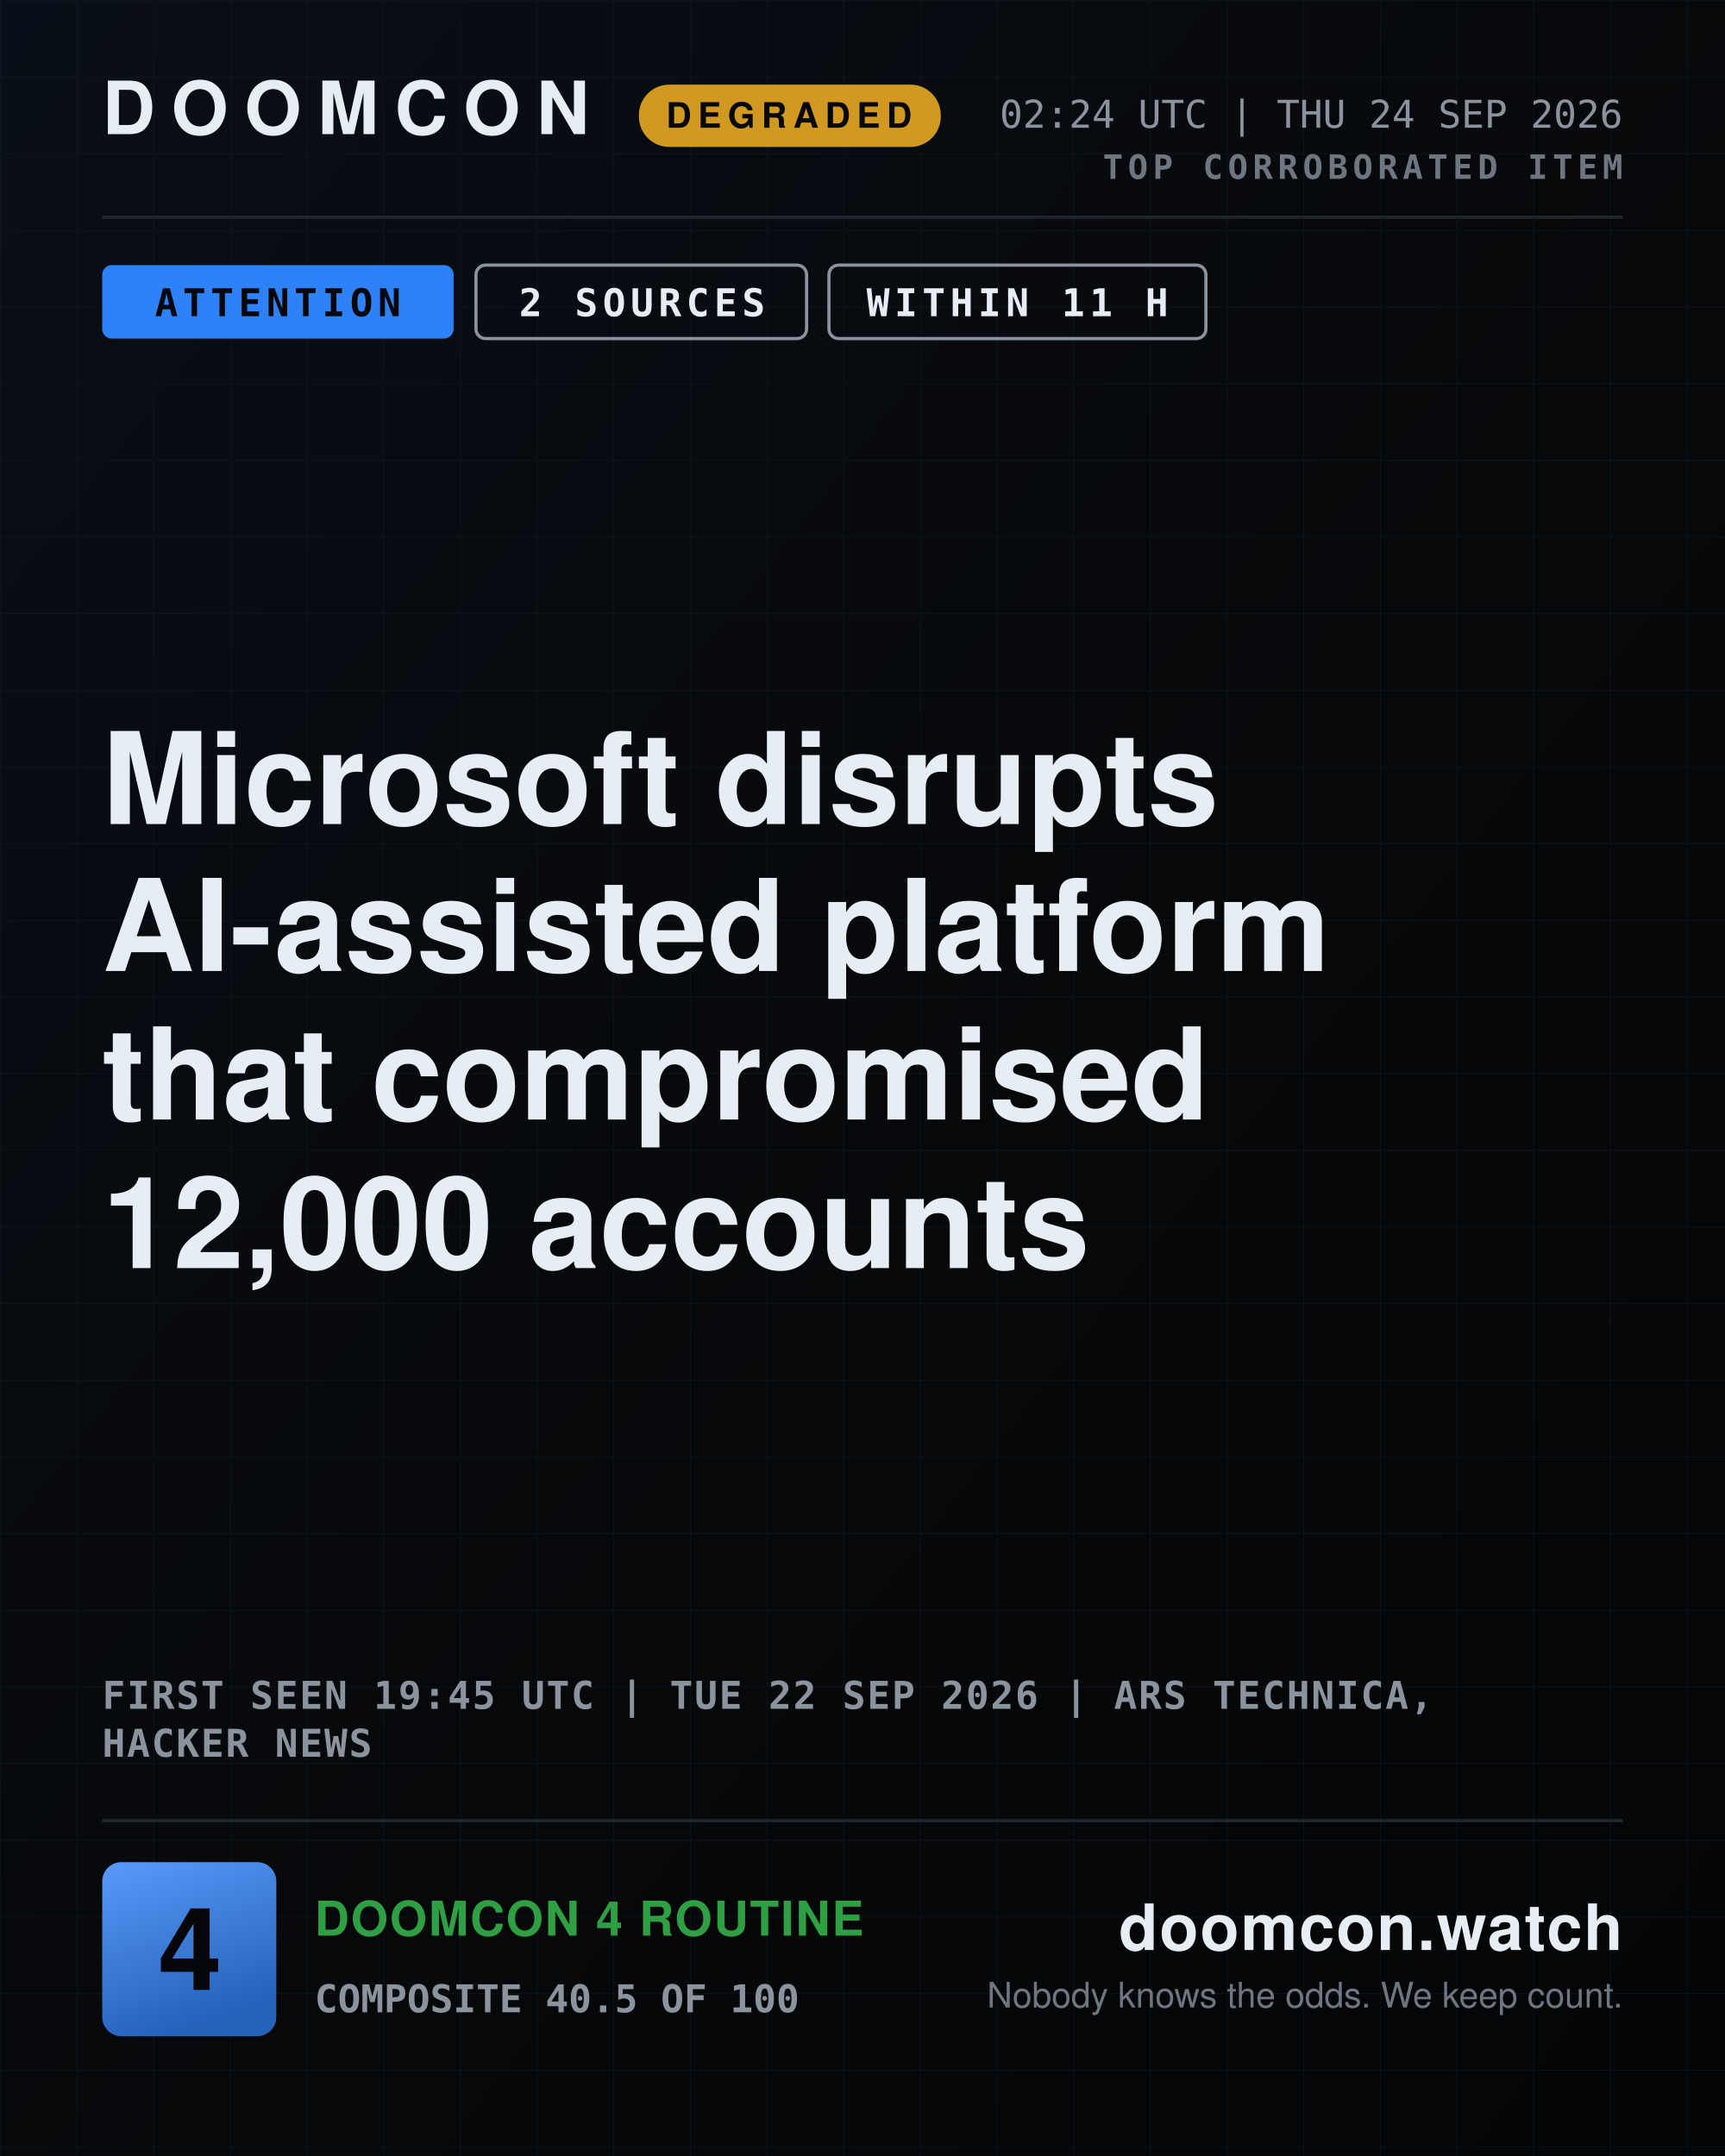
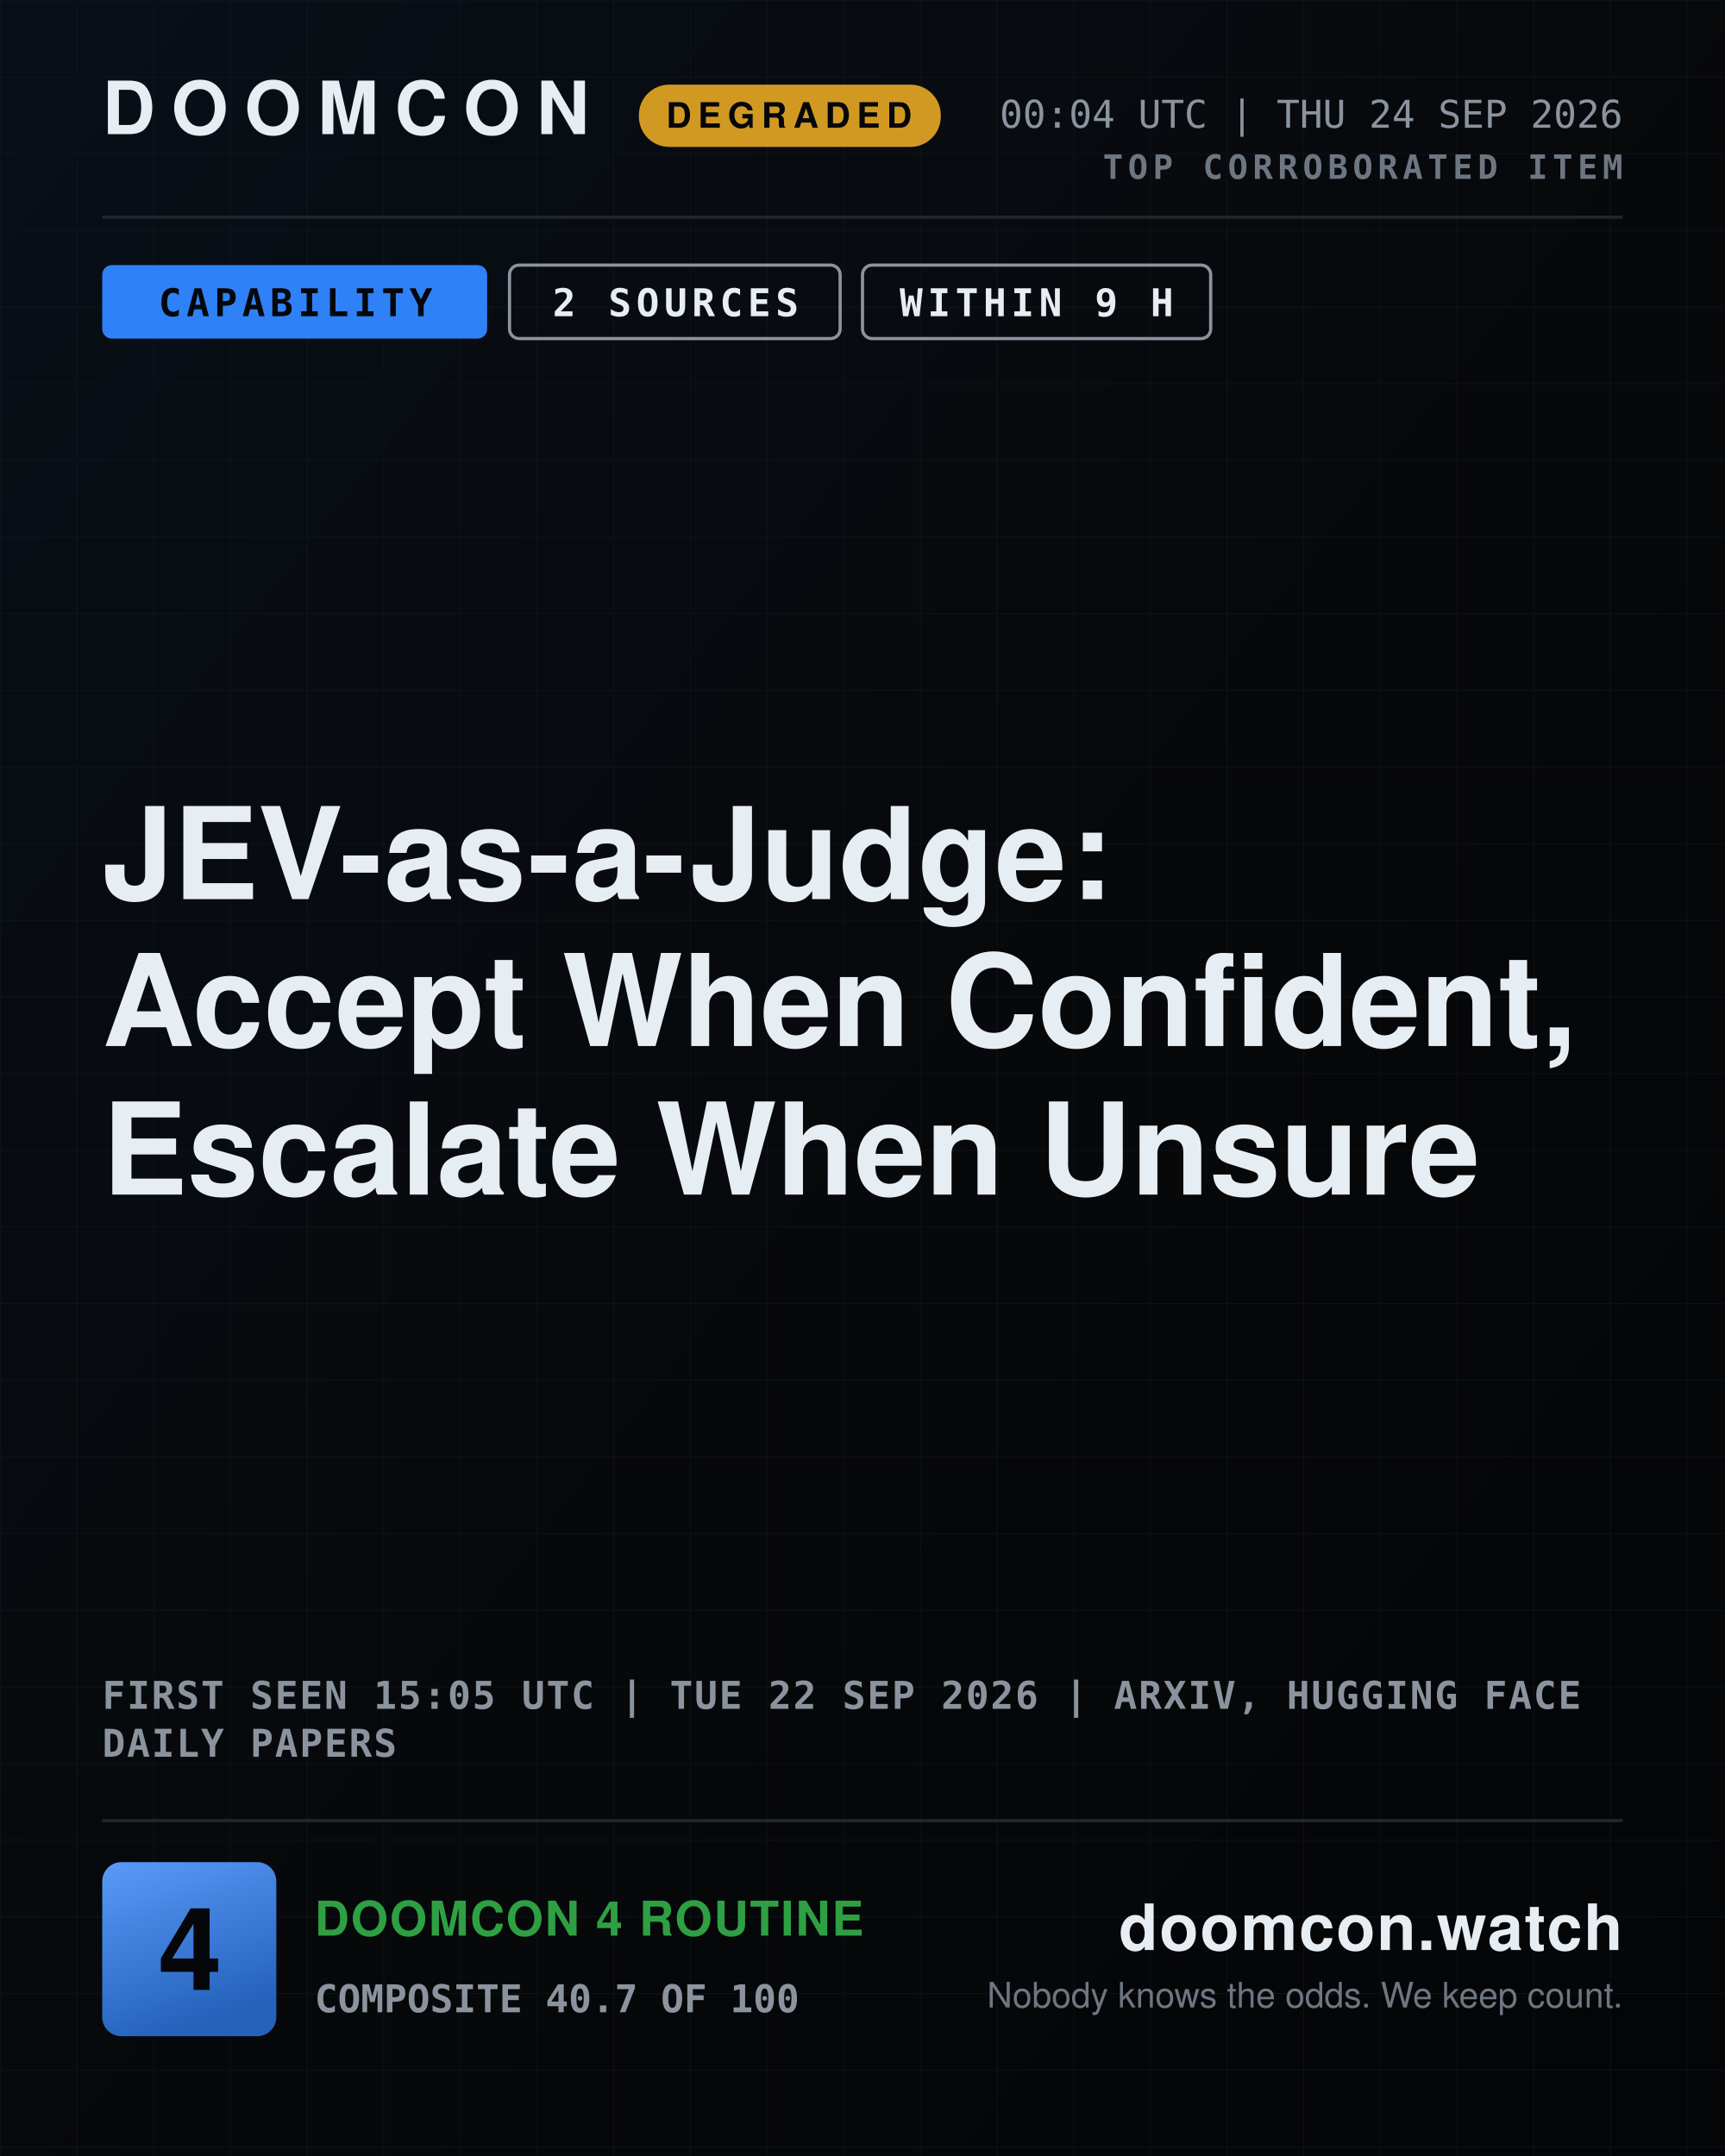
- <svg xmlns="http://www.w3.org/2000/svg" width="1080" height="1350" viewBox="0 0 1080 1350" role="img" aria-label="DOOMCON 4 — Microsoft disrupts AI-assisted platform that compromised 12,000 accounts">
+ <svg xmlns="http://www.w3.org/2000/svg" width="1080" height="1350" viewBox="0 0 1080 1350" role="img" aria-label="DOOMCON 4 — JEV-as-a-Judge: Accept When Confident, Escalate When Unsure">
  <defs>
    <pattern id="dark-hatch" width="12" height="12" patternUnits="userSpaceOnUse" patternTransform="rotate(45)">
      <rect width="12" height="12" fill="#161b22" />
      <line x1="0" y1="0" x2="0" y2="12" stroke="#6e7681" stroke-width="4" />
    </pattern>
    <pattern id="grid" width="48" height="48" patternUnits="userSpaceOnUse">
      <path d="M48 0H0V48" fill="none" stroke="#141a22" stroke-width="1" />
    </pattern>
    <linearGradient id="grad-bg" x1="0" y1="0" x2="1" y2="1">
      <stop offset="0" stop-color="#090f18" />
      <stop offset="0.55" stop-color="#07080a" />
      <stop offset="1" stop-color="#040507" />
    </linearGradient>
    <linearGradient id="grad-chip" x1="0" y1="0" x2="0.35" y2="1">
      <stop offset="0" stop-color="#599af9" />
      <stop offset="1" stop-color="#2462bc" />
    </linearGradient>
    <linearGradient id="grad-spark" x1="0" y1="0" x2="0" y2="1">
      <stop offset="0" stop-color="#2f81f7" stop-opacity="0.45" />
      <stop offset="1" stop-color="#2f81f7" stop-opacity="0.02" />
    </linearGradient>
  </defs>
  <rect x="0" y="0" width="1080" height="1350" fill="url(#grad-bg)" />
  <rect x="0" y="0" width="1080" height="1350" fill="url(#grid)" opacity="0.55" />
  <text x="64" y="84" font-family="ui-sans-serif, system-ui, -apple-system, Segoe UI, Helvetica, Arial, sans-serif" font-size="46" font-weight="800" fill="#e6edf3" text-anchor="start" letter-spacing="10">DOOMCON</text>
  <rect x="400" y="53" width="189" height="39" fill="#d29922" rx="19" />
  <text x="494" y="80" font-family="ui-sans-serif, system-ui, -apple-system, Segoe UI, Helvetica, Arial, sans-serif" font-size="22" font-weight="800" fill="#06070a" text-anchor="middle" letter-spacing="4">DEGRADED</text>
-   <text x="1016" y="80" font-family="ui-monospace, SFMono-Regular, Menlo, DejaVu Sans Mono, Consolas, monospace" font-size="24" font-weight="500" fill="#8b949e" text-anchor="end">02:24 UTC | THU 24 SEP 2026</text>
+   <text x="1016" y="80" font-family="ui-monospace, SFMono-Regular, Menlo, DejaVu Sans Mono, Consolas, monospace" font-size="24" font-weight="500" fill="#8b949e" text-anchor="end">00:04 UTC | THU 24 SEP 2026</text>
  <text x="1016" y="112" font-family="ui-monospace, SFMono-Regular, Menlo, DejaVu Sans Mono, Consolas, monospace" font-size="21" font-weight="700" fill="#6e7681" text-anchor="end" letter-spacing="3">TOP CORROBORATED ITEM</text>
  <line x1="64" y1="136" x2="1016" y2="136" stroke="#21262d" stroke-width="2" />
-   <rect x="64" y="166" width="220" height="46" fill="#2f81f7" rx="6" />
-   <text x="174" y="198" font-family="ui-monospace, SFMono-Regular, Menlo, DejaVu Sans Mono, Consolas, monospace" font-size="24" font-weight="800" fill="#06070a" text-anchor="middle" letter-spacing="3">ATTENTION</text>
-   <rect x="298" y="166" width="207" height="46" fill="none" rx="6" stroke="#8b949e" stroke-width="2" />
-   <text x="402" y="198" font-family="ui-monospace, SFMono-Regular, Menlo, DejaVu Sans Mono, Consolas, monospace" font-size="24" font-weight="800" fill="#e6edf3" text-anchor="middle" letter-spacing="3">2 SOURCES</text>
-   <rect x="519" y="166" width="236" height="46" fill="none" rx="6" stroke="#8b949e" stroke-width="2" />
-   <text x="637" y="198" font-family="ui-monospace, SFMono-Regular, Menlo, DejaVu Sans Mono, Consolas, monospace" font-size="24" font-weight="800" fill="#e6edf3" text-anchor="middle" letter-spacing="3">WITHIN 11 H</text>
-   <text x="64" y="516" font-family="ui-sans-serif, system-ui, -apple-system, Segoe UI, Helvetica, Arial, sans-serif" font-size="80" font-weight="800" fill="#e6edf3" text-anchor="start">Microsoft disrupts</text>
-   <text x="64" y="608" font-family="ui-sans-serif, system-ui, -apple-system, Segoe UI, Helvetica, Arial, sans-serif" font-size="80" font-weight="800" fill="#e6edf3" text-anchor="start">AI-assisted platform</text>
-   <text x="64" y="701" font-family="ui-sans-serif, system-ui, -apple-system, Segoe UI, Helvetica, Arial, sans-serif" font-size="80" font-weight="800" fill="#e6edf3" text-anchor="start">that compromised</text>
-   <text x="64" y="794" font-family="ui-sans-serif, system-ui, -apple-system, Segoe UI, Helvetica, Arial, sans-serif" font-size="80" font-weight="800" fill="#e6edf3" text-anchor="start">12,000 accounts</text>
-   <text x="64" y="1070" font-family="ui-monospace, SFMono-Regular, Menlo, DejaVu Sans Mono, Consolas, monospace" font-size="24" font-weight="600" fill="#8b949e" text-anchor="start" letter-spacing="1">FIRST SEEN 19:45 UTC | TUE 22 SEP 2026 | ARS TECHNICA,</text>
-   <text x="64" y="1100" font-family="ui-monospace, SFMono-Regular, Menlo, DejaVu Sans Mono, Consolas, monospace" font-size="24" font-weight="600" fill="#8b949e" text-anchor="start" letter-spacing="1">HACKER NEWS</text>
+   <rect x="64" y="166" width="241" height="46" fill="#2f81f7" rx="6" />
+   <text x="185" y="198" font-family="ui-monospace, SFMono-Regular, Menlo, DejaVu Sans Mono, Consolas, monospace" font-size="24" font-weight="800" fill="#06070a" text-anchor="middle" letter-spacing="3">CAPABILITY</text>
+   <rect x="319" y="166" width="207" height="46" fill="none" rx="6" stroke="#8b949e" stroke-width="2" />
+   <text x="423" y="198" font-family="ui-monospace, SFMono-Regular, Menlo, DejaVu Sans Mono, Consolas, monospace" font-size="24" font-weight="800" fill="#e6edf3" text-anchor="middle" letter-spacing="3">2 SOURCES</text>
+   <rect x="540" y="166" width="218" height="46" fill="none" rx="6" stroke="#8b949e" stroke-width="2" />
+   <text x="649" y="198" font-family="ui-monospace, SFMono-Regular, Menlo, DejaVu Sans Mono, Consolas, monospace" font-size="24" font-weight="800" fill="#e6edf3" text-anchor="middle" letter-spacing="3">WITHIN 9 H</text>
+   <text x="64" y="563" font-family="ui-sans-serif, system-ui, -apple-system, Segoe UI, Helvetica, Arial, sans-serif" font-size="80" font-weight="800" fill="#e6edf3" text-anchor="start">JEV-as-a-Judge:</text>
+   <text x="64" y="655" font-family="ui-sans-serif, system-ui, -apple-system, Segoe UI, Helvetica, Arial, sans-serif" font-size="80" font-weight="800" fill="#e6edf3" text-anchor="start">Accept When Confident,</text>
+   <text x="64" y="748" font-family="ui-sans-serif, system-ui, -apple-system, Segoe UI, Helvetica, Arial, sans-serif" font-size="80" font-weight="800" fill="#e6edf3" text-anchor="start">Escalate When Unsure</text>
+   <text x="64" y="1070" font-family="ui-monospace, SFMono-Regular, Menlo, DejaVu Sans Mono, Consolas, monospace" font-size="24" font-weight="600" fill="#8b949e" text-anchor="start" letter-spacing="1">FIRST SEEN 15:05 UTC | TUE 22 SEP 2026 | ARXIV, HUGGING FACE</text>
+   <text x="64" y="1100" font-family="ui-monospace, SFMono-Regular, Menlo, DejaVu Sans Mono, Consolas, monospace" font-size="24" font-weight="600" fill="#8b949e" text-anchor="start" letter-spacing="1">DAILY PAPERS</text>
  <line x1="64" y1="1140" x2="1016" y2="1140" stroke="#21262d" stroke-width="2" />
  <rect x="64" y="1166" width="109" height="109" fill="url(#grad-chip)" rx="12" />
  <text x="119" y="1246" font-family="ui-sans-serif, system-ui, -apple-system, Segoe UI, Helvetica, Arial, sans-serif" font-size="72" font-weight="800" fill="#06070a" text-anchor="middle">4</text>
  <text x="197" y="1212" font-family="ui-sans-serif, system-ui, -apple-system, Segoe UI, Helvetica, Arial, sans-serif" font-size="30" font-weight="800" fill="#2ea043" text-anchor="start" letter-spacing="1">DOOMCON 4 ROUTINE</text>
-   <text x="197" y="1260" font-family="ui-monospace, SFMono-Regular, Menlo, DejaVu Sans Mono, Consolas, monospace" font-size="24" font-weight="600" fill="#8b949e" text-anchor="start">COMPOSITE 40.5 OF 100</text>
+   <text x="197" y="1260" font-family="ui-monospace, SFMono-Regular, Menlo, DejaVu Sans Mono, Consolas, monospace" font-size="24" font-weight="600" fill="#8b949e" text-anchor="start">COMPOSITE 40.7 OF 100</text>
  <text x="1016" y="1221" font-family="ui-sans-serif, system-ui, -apple-system, Segoe UI, Helvetica, Arial, sans-serif" font-size="40" font-weight="800" fill="#e6edf3" text-anchor="end" letter-spacing="1">doomcon.watch</text>
  <text x="1016" y="1257" font-family="ui-sans-serif, system-ui, -apple-system, Segoe UI, Helvetica, Arial, sans-serif" font-size="22" font-weight="500" fill="#6e7681" text-anchor="end">Nobody knows the odds. We keep count.</text>
</svg>
